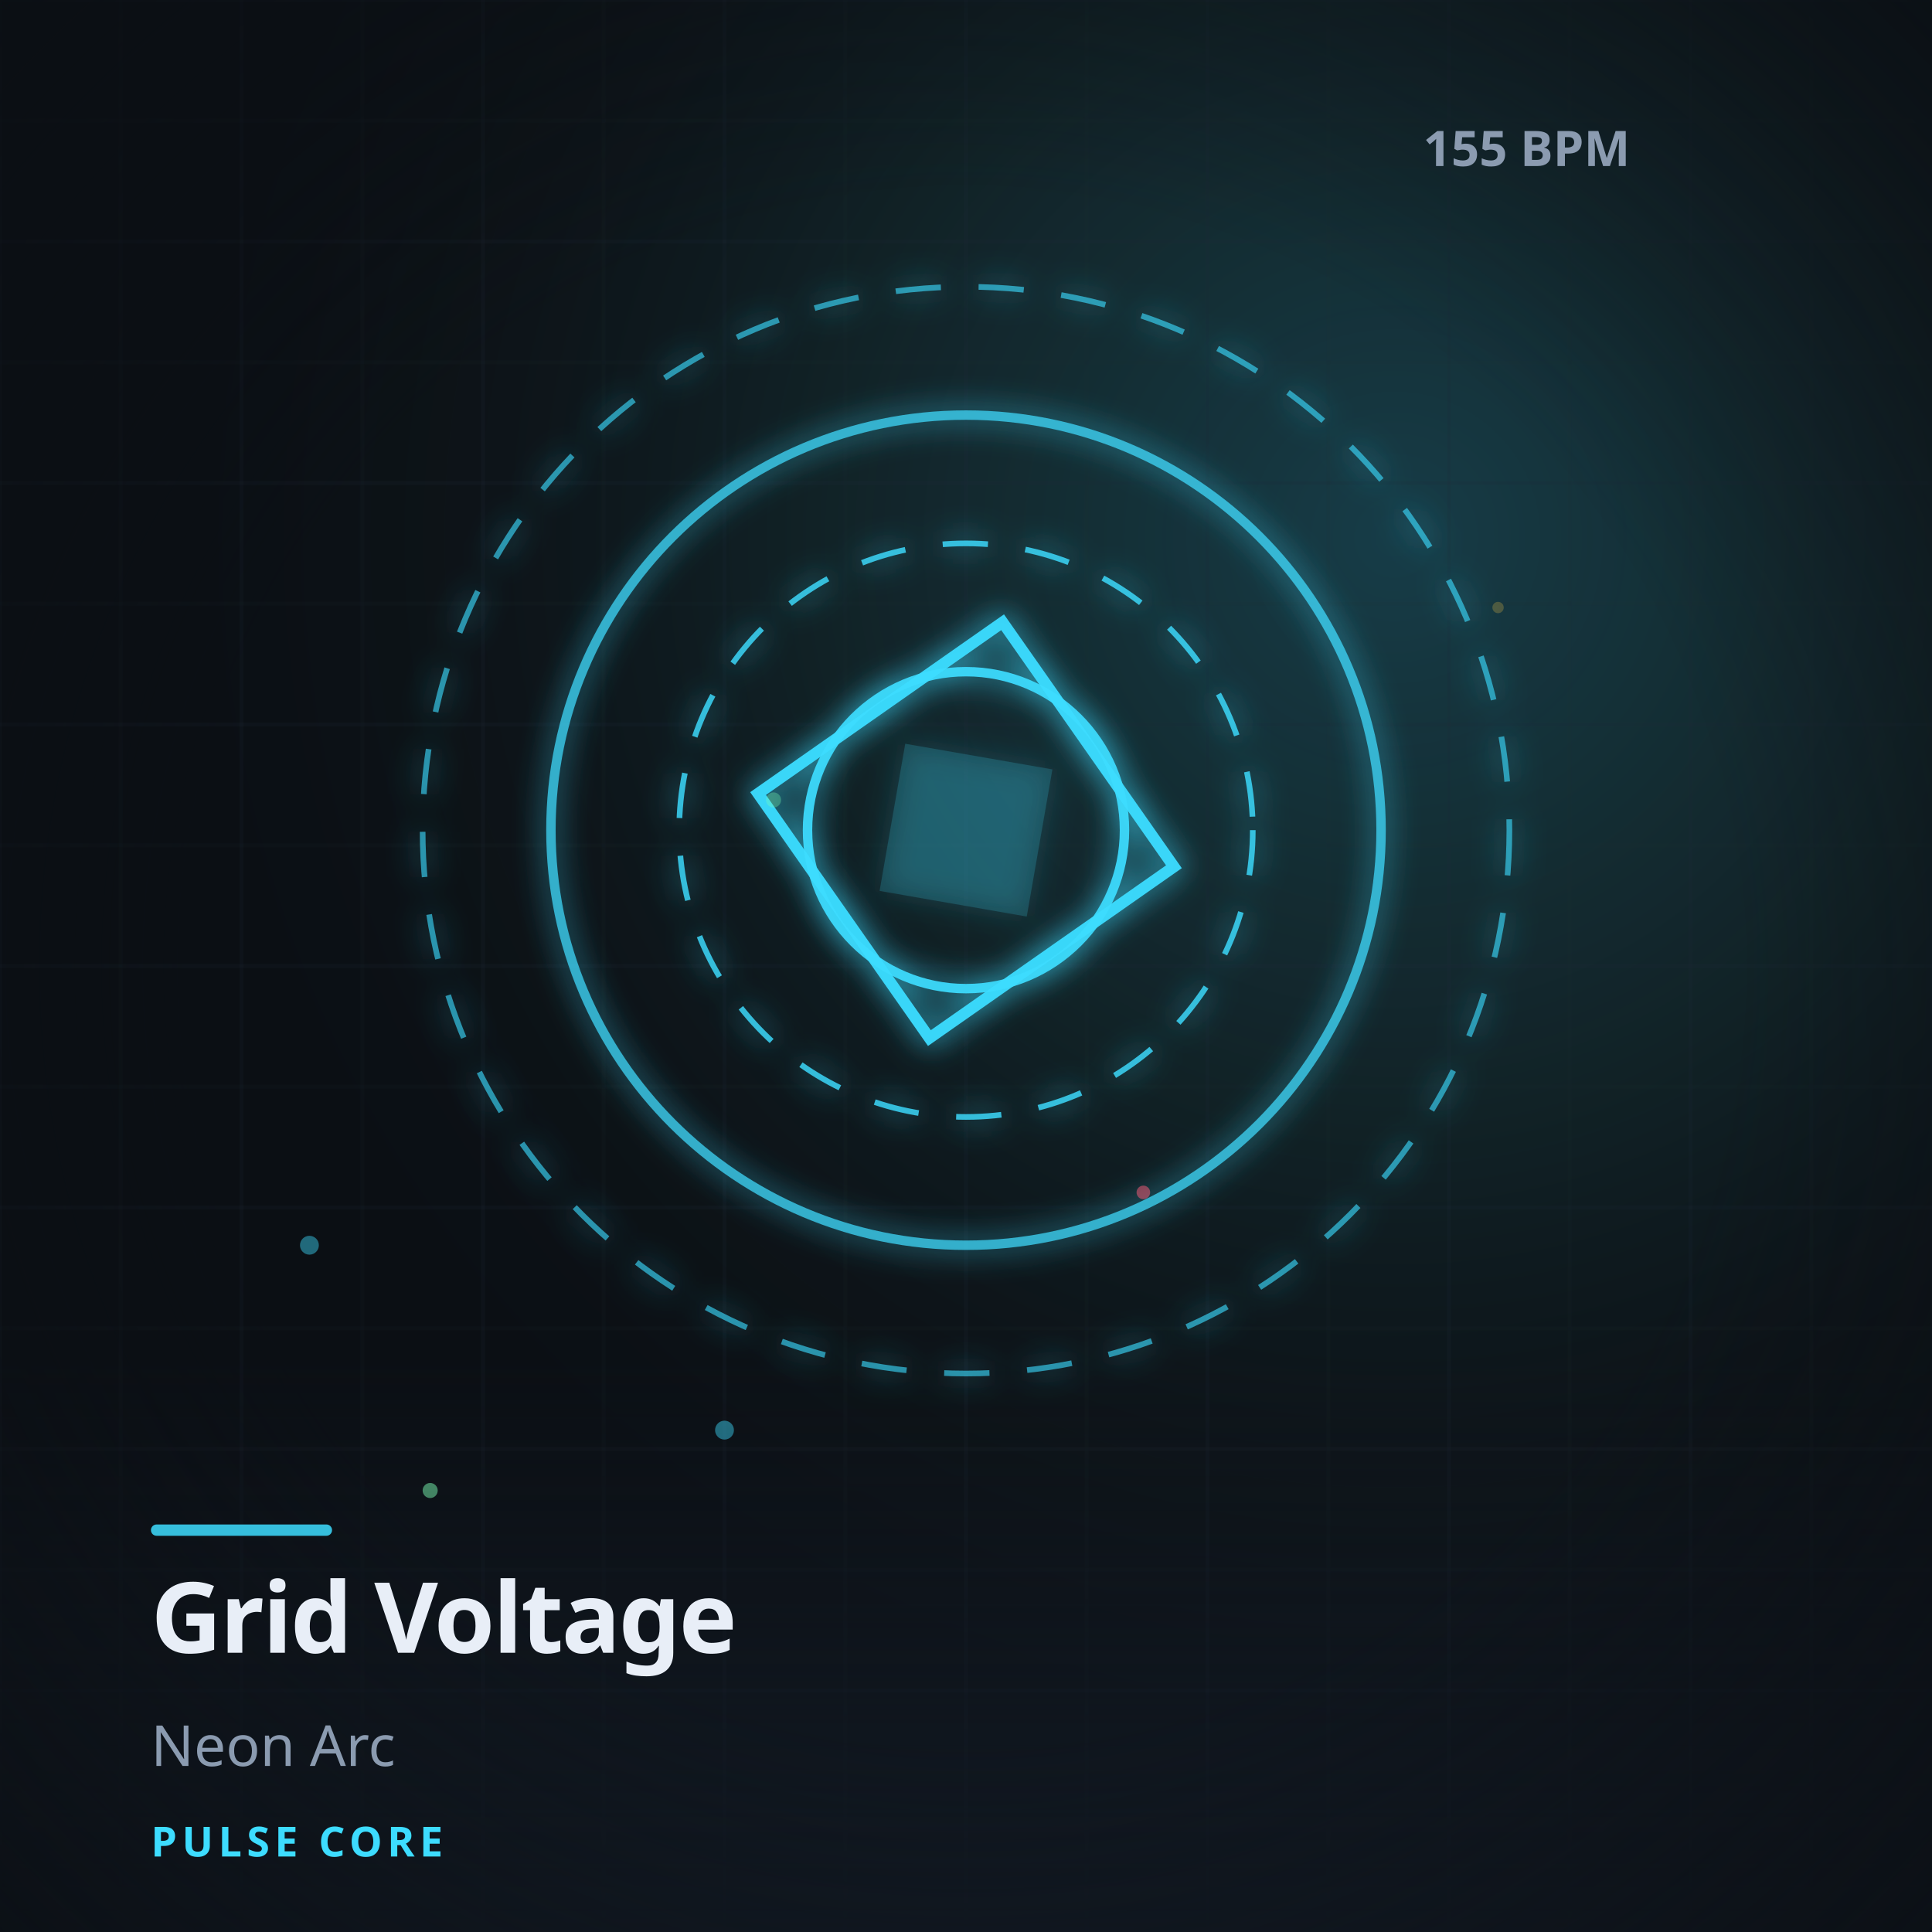
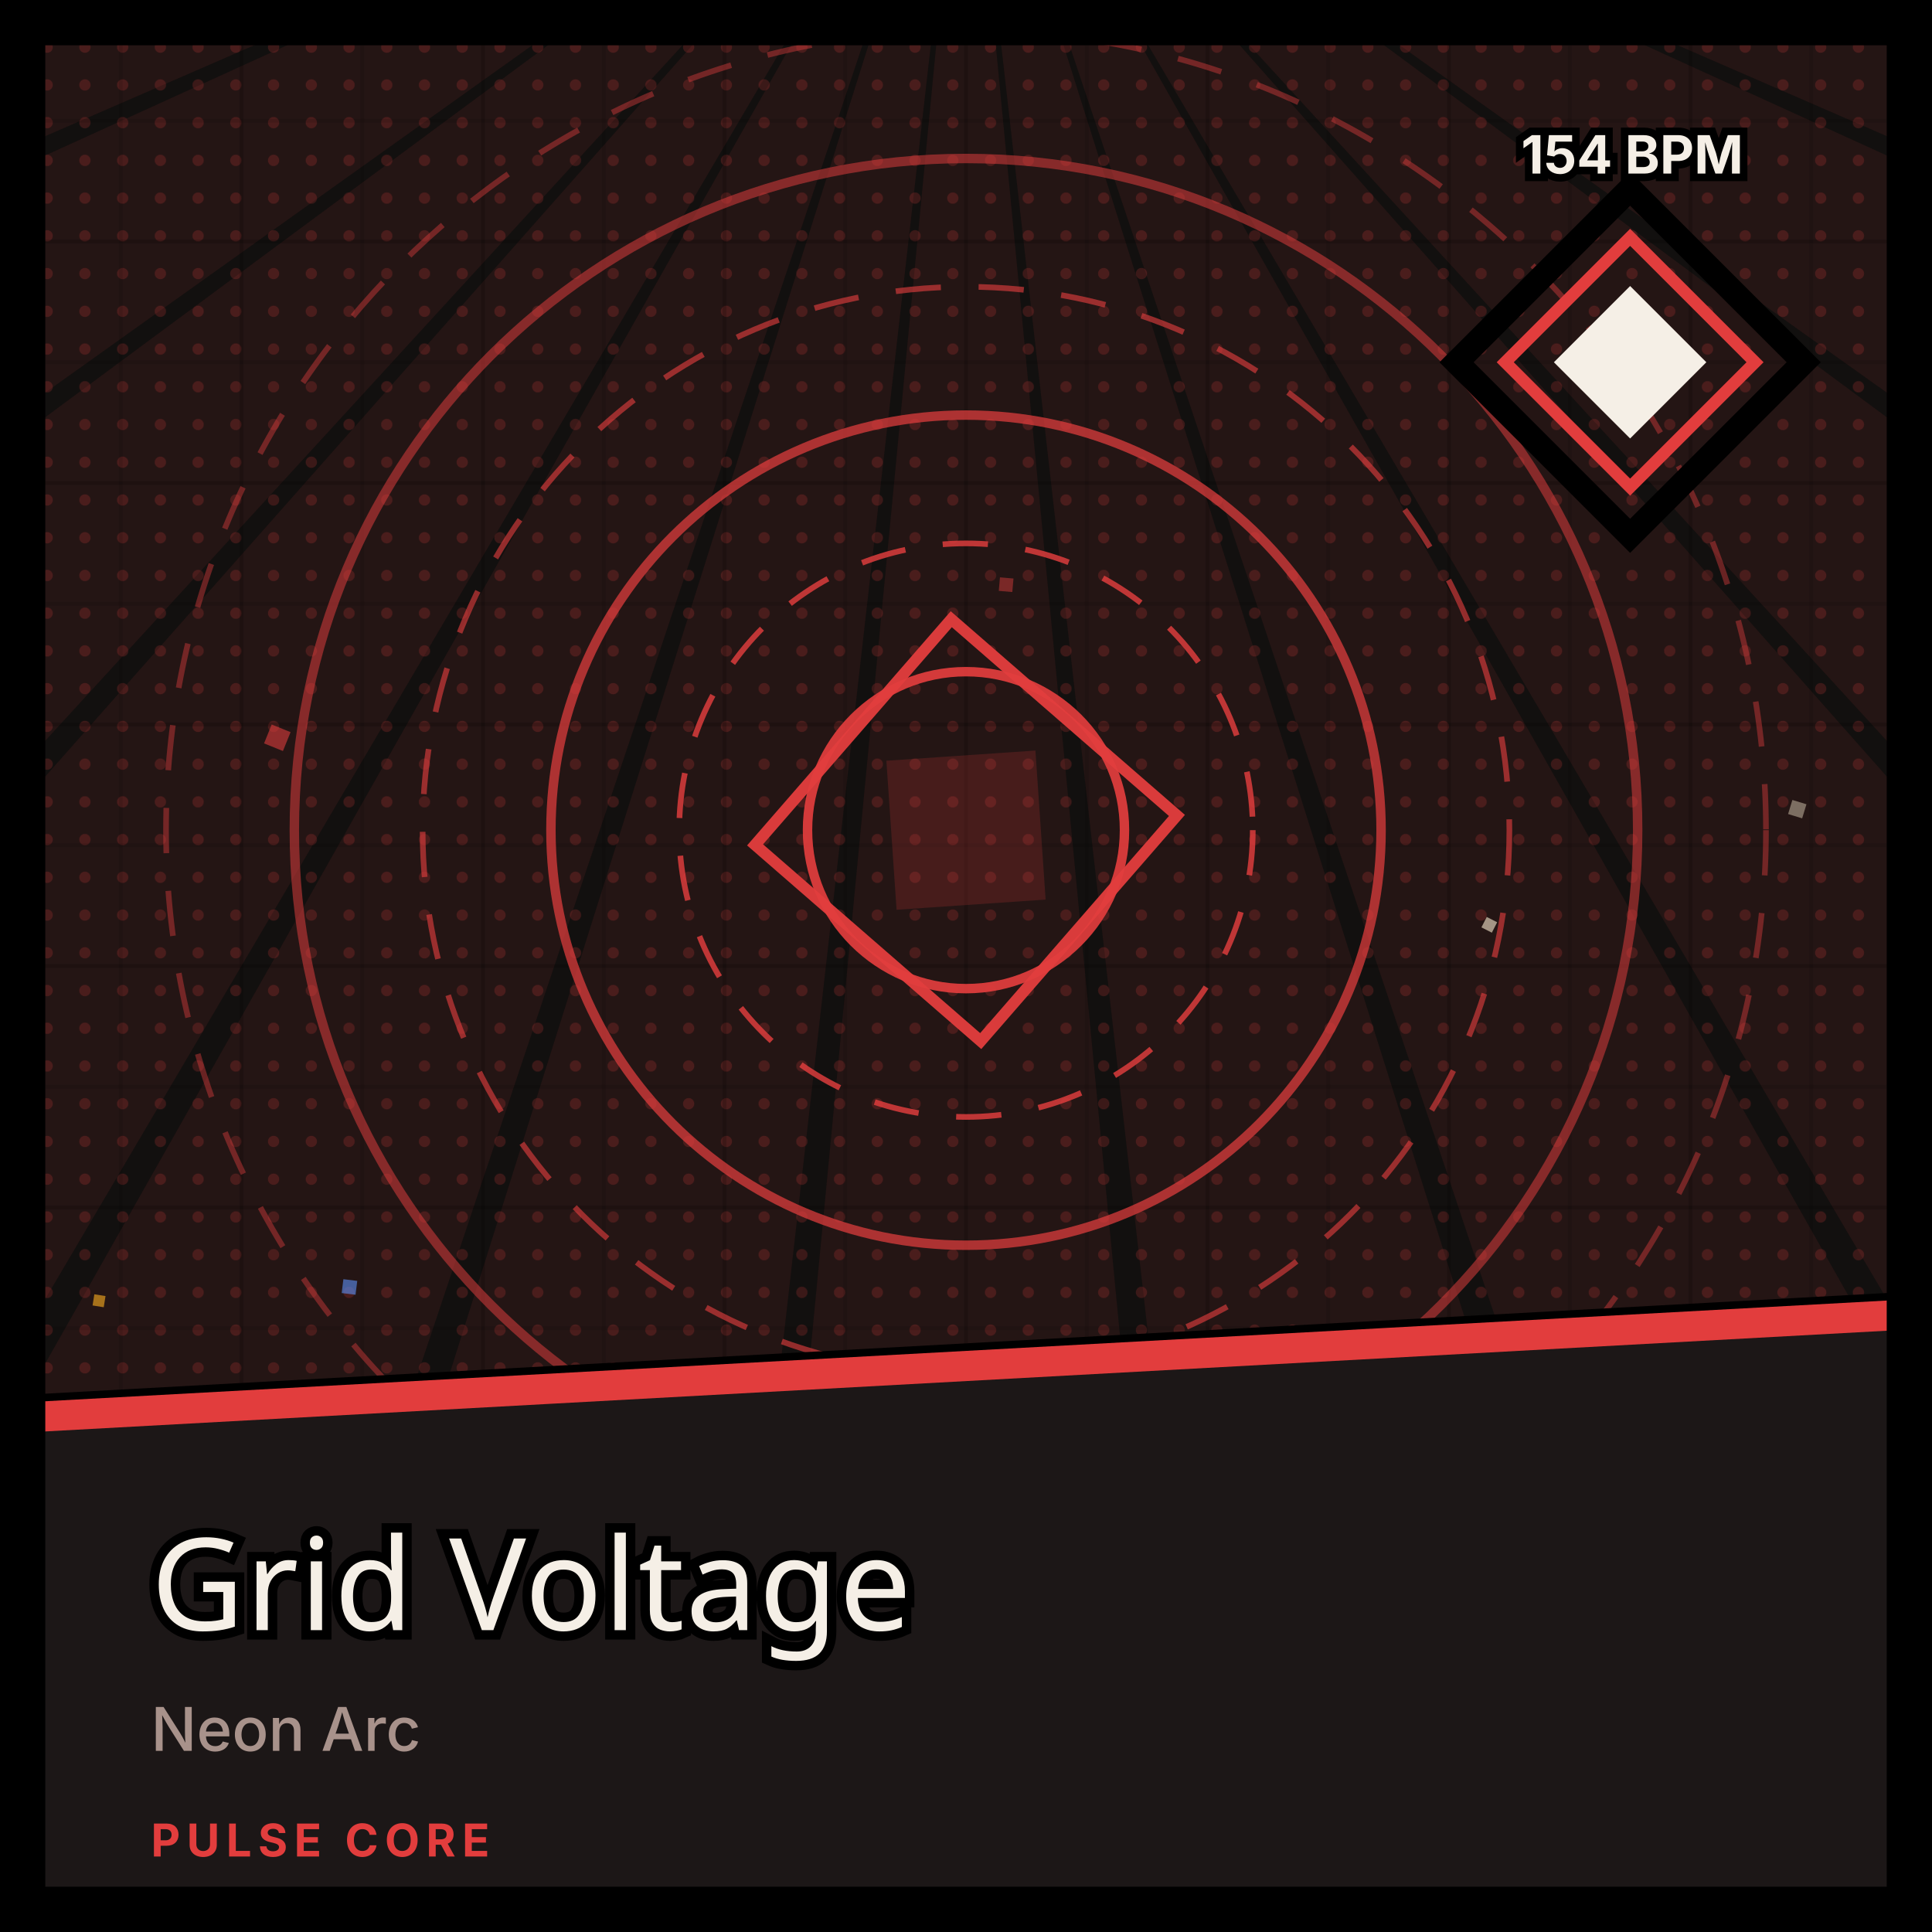
<svg xmlns="http://www.w3.org/2000/svg" width="512" height="512" viewBox="0 0 512 512">
  <defs>
-     <radialGradient id="bgGlow" cx="72%" cy="28%" r="65%">
-       <stop offset="0%" stop-color="#3DDCFF" stop-opacity="0.22" />
-       <stop offset="55%" stop-color="#53e8e4" stop-opacity="0.06" />
-       <stop offset="100%" stop-color="#0B0F14" stop-opacity="0" />
-     </radialGradient>
-     <radialGradient id="vignette" cx="50%" cy="50%" r="72%">
-       <stop offset="55%" stop-color="#0B0F14" stop-opacity="0" />
-       <stop offset="100%" stop-color="#0B0F14" stop-opacity="0.92" />
-     </radialGradient>
-     <linearGradient id="titleFade" x1="0" y1="0" x2="0" y2="1">
-       <stop offset="0%" stop-color="#121A24" stop-opacity="0" />
-       <stop offset="100%" stop-color="#121A24" stop-opacity="0.94" />
-     </linearGradient>
-     <filter id="softGlow" x="-40%" y="-40%" width="180%" height="180%">
-       <feGaussianBlur stdDeviation="4" result="b" />
-       <feMerge>
-         <feMergeNode in="b" />
-         <feMergeNode in="SourceGraphic" />
-       </feMerge>
-     </filter>
+     <pattern id="halftone" width="10" height="10" patternUnits="userSpaceOnUse">
+       <circle cx="2.5" cy="2.5" r="1.5" fill="#E23D3D" opacity="0.20" />
+     </pattern>
  </defs>
-   <rect width="512" height="512" fill="#0B0F14" />
-   <rect width="512" height="512" fill="url(#bgGlow)" />
+   <rect width="512" height="512" fill="#12100F" />
+   <rect width="512" height="512" fill="url(#halftone)" />
+   <g>
+     <polygon points="256.0,-70.0 1016.0,-63.4 1000.7,81.5" fill="#E23D3D" opacity="0.09" />
+     <polygon points="256.0,-70.0 998.0,94.5 953.0,233.0" fill="#E23D3D" opacity="0.09" />
+     <polygon points="256.0,-70.0 947.6,245.2 874.7,371.3" fill="#E23D3D" opacity="0.09" />
+     <polygon points="256.0,-70.0 866.9,382.1 769.4,490.3" fill="#E23D3D" opacity="0.09" />
+     <polygon points="256.0,-70.0 759.6,499.2 641.7,584.8" fill="#E23D3D" opacity="0.09" />
+     <polygon points="256.0,-70.0 630.2,591.5 497.2,650.7" fill="#E23D3D" opacity="0.09" />
+     <polygon points="256.0,-70.0 484.5,654.8 342.0,685.1" fill="#E23D3D" opacity="0.09" />
+     <polygon points="256.0,-70.0 328.8,686.5 183.2,686.5" fill="#E23D3D" opacity="0.09" />
+     <polygon points="256.0,-70.0 170.0,685.1 27.5,654.8" fill="#E23D3D" opacity="0.09" />
+     <polygon points="256.0,-70.0 14.8,650.7 -118.2,591.5" fill="#E23D3D" opacity="0.09" />
+     <polygon points="256.0,-70.0 -129.7,584.8 -247.6,499.2" fill="#E23D3D" opacity="0.09" />
+     <polygon points="256.0,-70.0 -257.4,490.3 -354.9,382.1" fill="#E23D3D" opacity="0.09" />
+     <polygon points="256.0,-70.0 -362.7,371.3 -435.6,245.2" fill="#E23D3D" opacity="0.09" />
+     <polygon points="256.0,-70.0 -441.0,233.0 -486.0,94.5" fill="#E23D3D" opacity="0.09" />
+     <polygon points="256.0,-70.0 -488.7,81.5 -504.0,-63.4" fill="#E23D3D" opacity="0.09" />
+   </g>
  <g opacity="0.9">
-     <line x1="0" y1="0" x2="0" y2="512" stroke="#1E2A3A" stroke-opacity="0.20" stroke-width="1" />
-     <line x1="32" y1="0" x2="32" y2="512" stroke="#1E2A3A" stroke-opacity="0.12" stroke-width="1" />
-     <line x1="64" y1="0" x2="64" y2="512" stroke="#1E2A3A" stroke-opacity="0.20" stroke-width="1" />
-     <line x1="96" y1="0" x2="96" y2="512" stroke="#1E2A3A" stroke-opacity="0.12" stroke-width="1" />
-     <line x1="128" y1="0" x2="128" y2="512" stroke="#1E2A3A" stroke-opacity="0.20" stroke-width="1" />
-     <line x1="160" y1="0" x2="160" y2="512" stroke="#1E2A3A" stroke-opacity="0.12" stroke-width="1" />
-     <line x1="192" y1="0" x2="192" y2="512" stroke="#1E2A3A" stroke-opacity="0.20" stroke-width="1" />
-     <line x1="224" y1="0" x2="224" y2="512" stroke="#1E2A3A" stroke-opacity="0.12" stroke-width="1" />
-     <line x1="256" y1="0" x2="256" y2="512" stroke="#1E2A3A" stroke-opacity="0.20" stroke-width="1" />
-     <line x1="288" y1="0" x2="288" y2="512" stroke="#1E2A3A" stroke-opacity="0.12" stroke-width="1" />
-     <line x1="320" y1="0" x2="320" y2="512" stroke="#1E2A3A" stroke-opacity="0.20" stroke-width="1" />
-     <line x1="352" y1="0" x2="352" y2="512" stroke="#1E2A3A" stroke-opacity="0.12" stroke-width="1" />
-     <line x1="384" y1="0" x2="384" y2="512" stroke="#1E2A3A" stroke-opacity="0.20" stroke-width="1" />
-     <line x1="416" y1="0" x2="416" y2="512" stroke="#1E2A3A" stroke-opacity="0.12" stroke-width="1" />
-     <line x1="448" y1="0" x2="448" y2="512" stroke="#1E2A3A" stroke-opacity="0.20" stroke-width="1" />
-     <line x1="480" y1="0" x2="480" y2="512" stroke="#1E2A3A" stroke-opacity="0.12" stroke-width="1" />
-     <line x1="512" y1="0" x2="512" y2="512" stroke="#1E2A3A" stroke-opacity="0.20" stroke-width="1" />
-     <line x1="0" y1="0" x2="512" y2="0" stroke="#1E2A3A" stroke-opacity="0.20" stroke-width="1" />
-     <line x1="0" y1="32" x2="512" y2="32" stroke="#1E2A3A" stroke-opacity="0.12" stroke-width="1" />
-     <line x1="0" y1="64" x2="512" y2="64" stroke="#1E2A3A" stroke-opacity="0.20" stroke-width="1" />
-     <line x1="0" y1="96" x2="512" y2="96" stroke="#1E2A3A" stroke-opacity="0.12" stroke-width="1" />
-     <line x1="0" y1="128" x2="512" y2="128" stroke="#1E2A3A" stroke-opacity="0.20" stroke-width="1" />
-     <line x1="0" y1="160" x2="512" y2="160" stroke="#1E2A3A" stroke-opacity="0.12" stroke-width="1" />
-     <line x1="0" y1="192" x2="512" y2="192" stroke="#1E2A3A" stroke-opacity="0.20" stroke-width="1" />
-     <line x1="0" y1="224" x2="512" y2="224" stroke="#1E2A3A" stroke-opacity="0.12" stroke-width="1" />
-     <line x1="0" y1="256" x2="512" y2="256" stroke="#1E2A3A" stroke-opacity="0.20" stroke-width="1" />
-     <line x1="0" y1="288" x2="512" y2="288" stroke="#1E2A3A" stroke-opacity="0.12" stroke-width="1" />
-     <line x1="0" y1="320" x2="512" y2="320" stroke="#1E2A3A" stroke-opacity="0.20" stroke-width="1" />
-     <line x1="0" y1="352" x2="512" y2="352" stroke="#1E2A3A" stroke-opacity="0.12" stroke-width="1" />
-     <line x1="0" y1="384" x2="512" y2="384" stroke="#1E2A3A" stroke-opacity="0.20" stroke-width="1" />
-     <line x1="0" y1="416" x2="512" y2="416" stroke="#1E2A3A" stroke-opacity="0.12" stroke-width="1" />
-     <line x1="0" y1="448" x2="512" y2="448" stroke="#1E2A3A" stroke-opacity="0.20" stroke-width="1" />
-     <line x1="0" y1="480" x2="512" y2="480" stroke="#1E2A3A" stroke-opacity="0.12" stroke-width="1" />
-     <line x1="0" y1="512" x2="512" y2="512" stroke="#1E2A3A" stroke-opacity="0.20" stroke-width="1" />
-   </g>
-   <g filter="url(#softGlow)">
-     <circle cx="256" cy="220" r="42" fill="none" stroke="#3DDCFF" stroke-width="2.5" stroke-dasharray="none" opacity="0.92" />
-     <circle cx="256" cy="220" r="76" fill="none" stroke="#3DDCFF" stroke-width="1.5" stroke-dasharray="12 10" opacity="0.82" />
-     <circle cx="256" cy="220" r="110" fill="none" stroke="#3DDCFF" stroke-width="2.5" stroke-dasharray="none" opacity="0.72" />
-     <circle cx="256" cy="220" r="144" fill="none" stroke="#3DDCFF" stroke-width="1.5" stroke-dasharray="12 10" opacity="0.62" />
-     <polygon points="200.9,210.3 265.7,164.9 311.1,229.7 246.3,275.1" fill="none" stroke="#3DDCFF" stroke-width="3" opacity="0.95" />
-     <polygon points="239.9,197.1 278.9,203.9 272.1,242.9 233.1,236.1" fill="#3DDCFF" opacity="0.18" />
+     <line x1="0" y1="0" x2="0" y2="512" stroke="#000000" stroke-opacity="0.20" stroke-width="1" />
+     <line x1="32" y1="0" x2="32" y2="512" stroke="#000000" stroke-opacity="0.12" stroke-width="1" />
+     <line x1="64" y1="0" x2="64" y2="512" stroke="#000000" stroke-opacity="0.20" stroke-width="1" />
+     <line x1="96" y1="0" x2="96" y2="512" stroke="#000000" stroke-opacity="0.12" stroke-width="1" />
+     <line x1="128" y1="0" x2="128" y2="512" stroke="#000000" stroke-opacity="0.20" stroke-width="1" />
+     <line x1="160" y1="0" x2="160" y2="512" stroke="#000000" stroke-opacity="0.12" stroke-width="1" />
+     <line x1="192" y1="0" x2="192" y2="512" stroke="#000000" stroke-opacity="0.20" stroke-width="1" />
+     <line x1="224" y1="0" x2="224" y2="512" stroke="#000000" stroke-opacity="0.12" stroke-width="1" />
+     <line x1="256" y1="0" x2="256" y2="512" stroke="#000000" stroke-opacity="0.20" stroke-width="1" />
+     <line x1="288" y1="0" x2="288" y2="512" stroke="#000000" stroke-opacity="0.12" stroke-width="1" />
+     <line x1="320" y1="0" x2="320" y2="512" stroke="#000000" stroke-opacity="0.20" stroke-width="1" />
+     <line x1="352" y1="0" x2="352" y2="512" stroke="#000000" stroke-opacity="0.12" stroke-width="1" />
+     <line x1="384" y1="0" x2="384" y2="512" stroke="#000000" stroke-opacity="0.20" stroke-width="1" />
+     <line x1="416" y1="0" x2="416" y2="512" stroke="#000000" stroke-opacity="0.12" stroke-width="1" />
+     <line x1="448" y1="0" x2="448" y2="512" stroke="#000000" stroke-opacity="0.20" stroke-width="1" />
+     <line x1="480" y1="0" x2="480" y2="512" stroke="#000000" stroke-opacity="0.12" stroke-width="1" />
+     <line x1="512" y1="0" x2="512" y2="512" stroke="#000000" stroke-opacity="0.20" stroke-width="1" />
+     <line x1="0" y1="0" x2="512" y2="0" stroke="#000000" stroke-opacity="0.20" stroke-width="1" />
+     <line x1="0" y1="32" x2="512" y2="32" stroke="#000000" stroke-opacity="0.12" stroke-width="1" />
+     <line x1="0" y1="64" x2="512" y2="64" stroke="#000000" stroke-opacity="0.20" stroke-width="1" />
+     <line x1="0" y1="96" x2="512" y2="96" stroke="#000000" stroke-opacity="0.12" stroke-width="1" />
+     <line x1="0" y1="128" x2="512" y2="128" stroke="#000000" stroke-opacity="0.20" stroke-width="1" />
+     <line x1="0" y1="160" x2="512" y2="160" stroke="#000000" stroke-opacity="0.12" stroke-width="1" />
+     <line x1="0" y1="192" x2="512" y2="192" stroke="#000000" stroke-opacity="0.20" stroke-width="1" />
+     <line x1="0" y1="224" x2="512" y2="224" stroke="#000000" stroke-opacity="0.12" stroke-width="1" />
+     <line x1="0" y1="256" x2="512" y2="256" stroke="#000000" stroke-opacity="0.20" stroke-width="1" />
+     <line x1="0" y1="288" x2="512" y2="288" stroke="#000000" stroke-opacity="0.12" stroke-width="1" />
+     <line x1="0" y1="320" x2="512" y2="320" stroke="#000000" stroke-opacity="0.20" stroke-width="1" />
+     <line x1="0" y1="352" x2="512" y2="352" stroke="#000000" stroke-opacity="0.12" stroke-width="1" />
+     <line x1="0" y1="384" x2="512" y2="384" stroke="#000000" stroke-opacity="0.20" stroke-width="1" />
+     <line x1="0" y1="416" x2="512" y2="416" stroke="#000000" stroke-opacity="0.12" stroke-width="1" />
+     <line x1="0" y1="448" x2="512" y2="448" stroke="#000000" stroke-opacity="0.20" stroke-width="1" />
+     <line x1="0" y1="480" x2="512" y2="480" stroke="#000000" stroke-opacity="0.12" stroke-width="1" />
+     <line x1="0" y1="512" x2="512" y2="512" stroke="#000000" stroke-opacity="0.20" stroke-width="1" />
  </g>
  <g>
-     <circle cx="192.0" cy="379.0" r="2.5" fill="#3DDCFF" opacity="0.50" />
-     <circle cx="205.0" cy="212.0" r="2.0" fill="#7CFFB2" opacity="0.32" />
-     <circle cx="397.0" cy="161.0" r="1.5" fill="#F5C542" opacity="0.25" />
-     <circle cx="303.0" cy="316.0" r="1.8" fill="#FF5C7A" opacity="0.50" />
-     <circle cx="82.0" cy="330.0" r="2.5" fill="#3DDCFF" opacity="0.44" />
-     <circle cx="114.0" cy="395.0" r="2.0" fill="#7CFFB2" opacity="0.61" />
+     <circle cx="256" cy="220" r="42" fill="none" stroke="#E23D3D" stroke-width="2.5" stroke-dasharray="none" opacity="0.92" />
+     <circle cx="256" cy="220" r="76" fill="none" stroke="#E23D3D" stroke-width="1.5" stroke-dasharray="12 10" opacity="0.82" />
+     <circle cx="256" cy="220" r="110" fill="none" stroke="#E23D3D" stroke-width="2.5" stroke-dasharray="none" opacity="0.72" />
+     <circle cx="256" cy="220" r="144" fill="none" stroke="#E23D3D" stroke-width="1.5" stroke-dasharray="12 10" opacity="0.62" />
+     <circle cx="256" cy="220" r="178" fill="none" stroke="#E23D3D" stroke-width="2.5" stroke-dasharray="none" opacity="0.52" />
+     <circle cx="256" cy="220" r="212" fill="none" stroke="#E23D3D" stroke-width="1.5" stroke-dasharray="12 10" opacity="0.42" />
+     <polygon points="311.9,216.1 259.9,275.9 200.1,223.9 252.1,164.1" fill="none" stroke="#E23D3D" stroke-width="3" opacity="0.95" />
+     <polygon points="277.1,238.4 237.6,241.1 234.9,201.6 274.4,198.9" fill="#E23D3D" opacity="0.18" />
  </g>
-   <rect x="0" y="360" width="512" height="152" fill="url(#titleFade)" />
-   <rect width="512" height="512" fill="url(#vignette)" />
-   <text x="40" y="438" fill="#E8EEF7" font-family="Sora, IBM Plex Sans, system-ui, sans-serif" font-size="26" font-weight="700" letter-spacing="-0.02em">Grid Voltage</text>
-   <text x="40" y="468" fill="#8B9BB0" font-family="IBM Plex Sans, system-ui, sans-serif" font-size="15" font-weight="500">Neon Arc</text>
-   <text x="40" y="492" fill="#3DDCFF" font-family="IBM Plex Sans, system-ui, sans-serif" font-size="11" font-weight="600" letter-spacing="0.12em">PULSE CORE</text>
-   <text x="432" y="44" text-anchor="end" fill="#8B9BB0" font-family="IBM Plex Sans, system-ui, sans-serif" font-size="13" font-weight="600">155 BPM</text>
-   <rect x="40" y="404" width="48" height="3" fill="#3DDCFF" opacity="0.85" rx="1.5" />
+   <g>
+     <rect x="72.0" y="192.0" width="5.4" height="5.4" fill="#E23D3D" opacity="0.57" transform="rotate(22 72.0 192.0)" />
+     <rect x="475.0" y="212.0" width="3.9" height="3.9" fill="#F2E4C9" opacity="0.43" transform="rotate(17 475.0 212.0)" />
+     <rect x="25.0" y="343.0" width="3.0" height="3.0" fill="#FFB020" opacity="0.60" transform="rotate(9 25.0 343.0)" />
+     <rect x="91.0" y="339.0" width="3.7" height="3.7" fill="#5B8DEF" opacity="0.62" transform="rotate(7 91.0 339.0)" />
+     <rect x="265.0" y="153.0" width="3.6" height="3.6" fill="#E23D3D" opacity="0.45" transform="rotate(5 265.0 153.0)" />
+     <rect x="394.0" y="243.0" width="3.1" height="3.1" fill="#F2E4C9" opacity="0.62" transform="rotate(27 394.0 243.0)" />
+   </g>
+   <g>
+     <polygon points="432.0,50.0 478.0,96.0 432.0,142.0 386.0,96.0" fill="none" stroke="#000000" stroke-width="6.4" />
+     <polygon points="432.0,62.9 465.1,96.0 432.0,129.1 398.9,96.0" fill="none" stroke="#E23D3D" stroke-width="3.2" />
+     <polygon points="432.0,75.8 452.2,96.0 432.0,116.2 411.8,96.0" fill="#F5EFE6" />
+   </g>
+   <polygon points="0,372 512,344 512,512 0,512" fill="#1C1717" stroke="#000000" stroke-width="4" />
+   <polygon points="0,372 512,344 512,352 0,380" fill="#E23D3D" />
+   <text x="40" y="432" fill="#F5EFE6" font-family="Anton, Impact, Haettenschweiler, 'Arial Narrow', sans-serif" font-size="34" letter-spacing="0.01em" paint-order="stroke" stroke="#000000" stroke-width="5">Grid Voltage</text>
+   <text x="40" y="464" fill="#A8928B" font-family="IBM Plex Sans, system-ui, -apple-system, sans-serif" font-size="16" font-weight="500">Neon Arc</text>
+   <text x="40" y="492" fill="#E23D3D" font-family="IBM Plex Sans, system-ui, -apple-system, sans-serif" font-size="12" font-weight="700" letter-spacing="0.14em">PULSE CORE</text>
+   <text x="462" y="46" text-anchor="end" fill="#F5EFE6" font-family="IBM Plex Sans, system-ui, -apple-system, sans-serif" font-size="14" font-weight="700" paint-order="stroke" stroke="#000000" stroke-width="4">154 BPM</text>
+   <rect x="6" y="6" width="500" height="500" fill="none" stroke="#000000" stroke-width="12" />
</svg>
